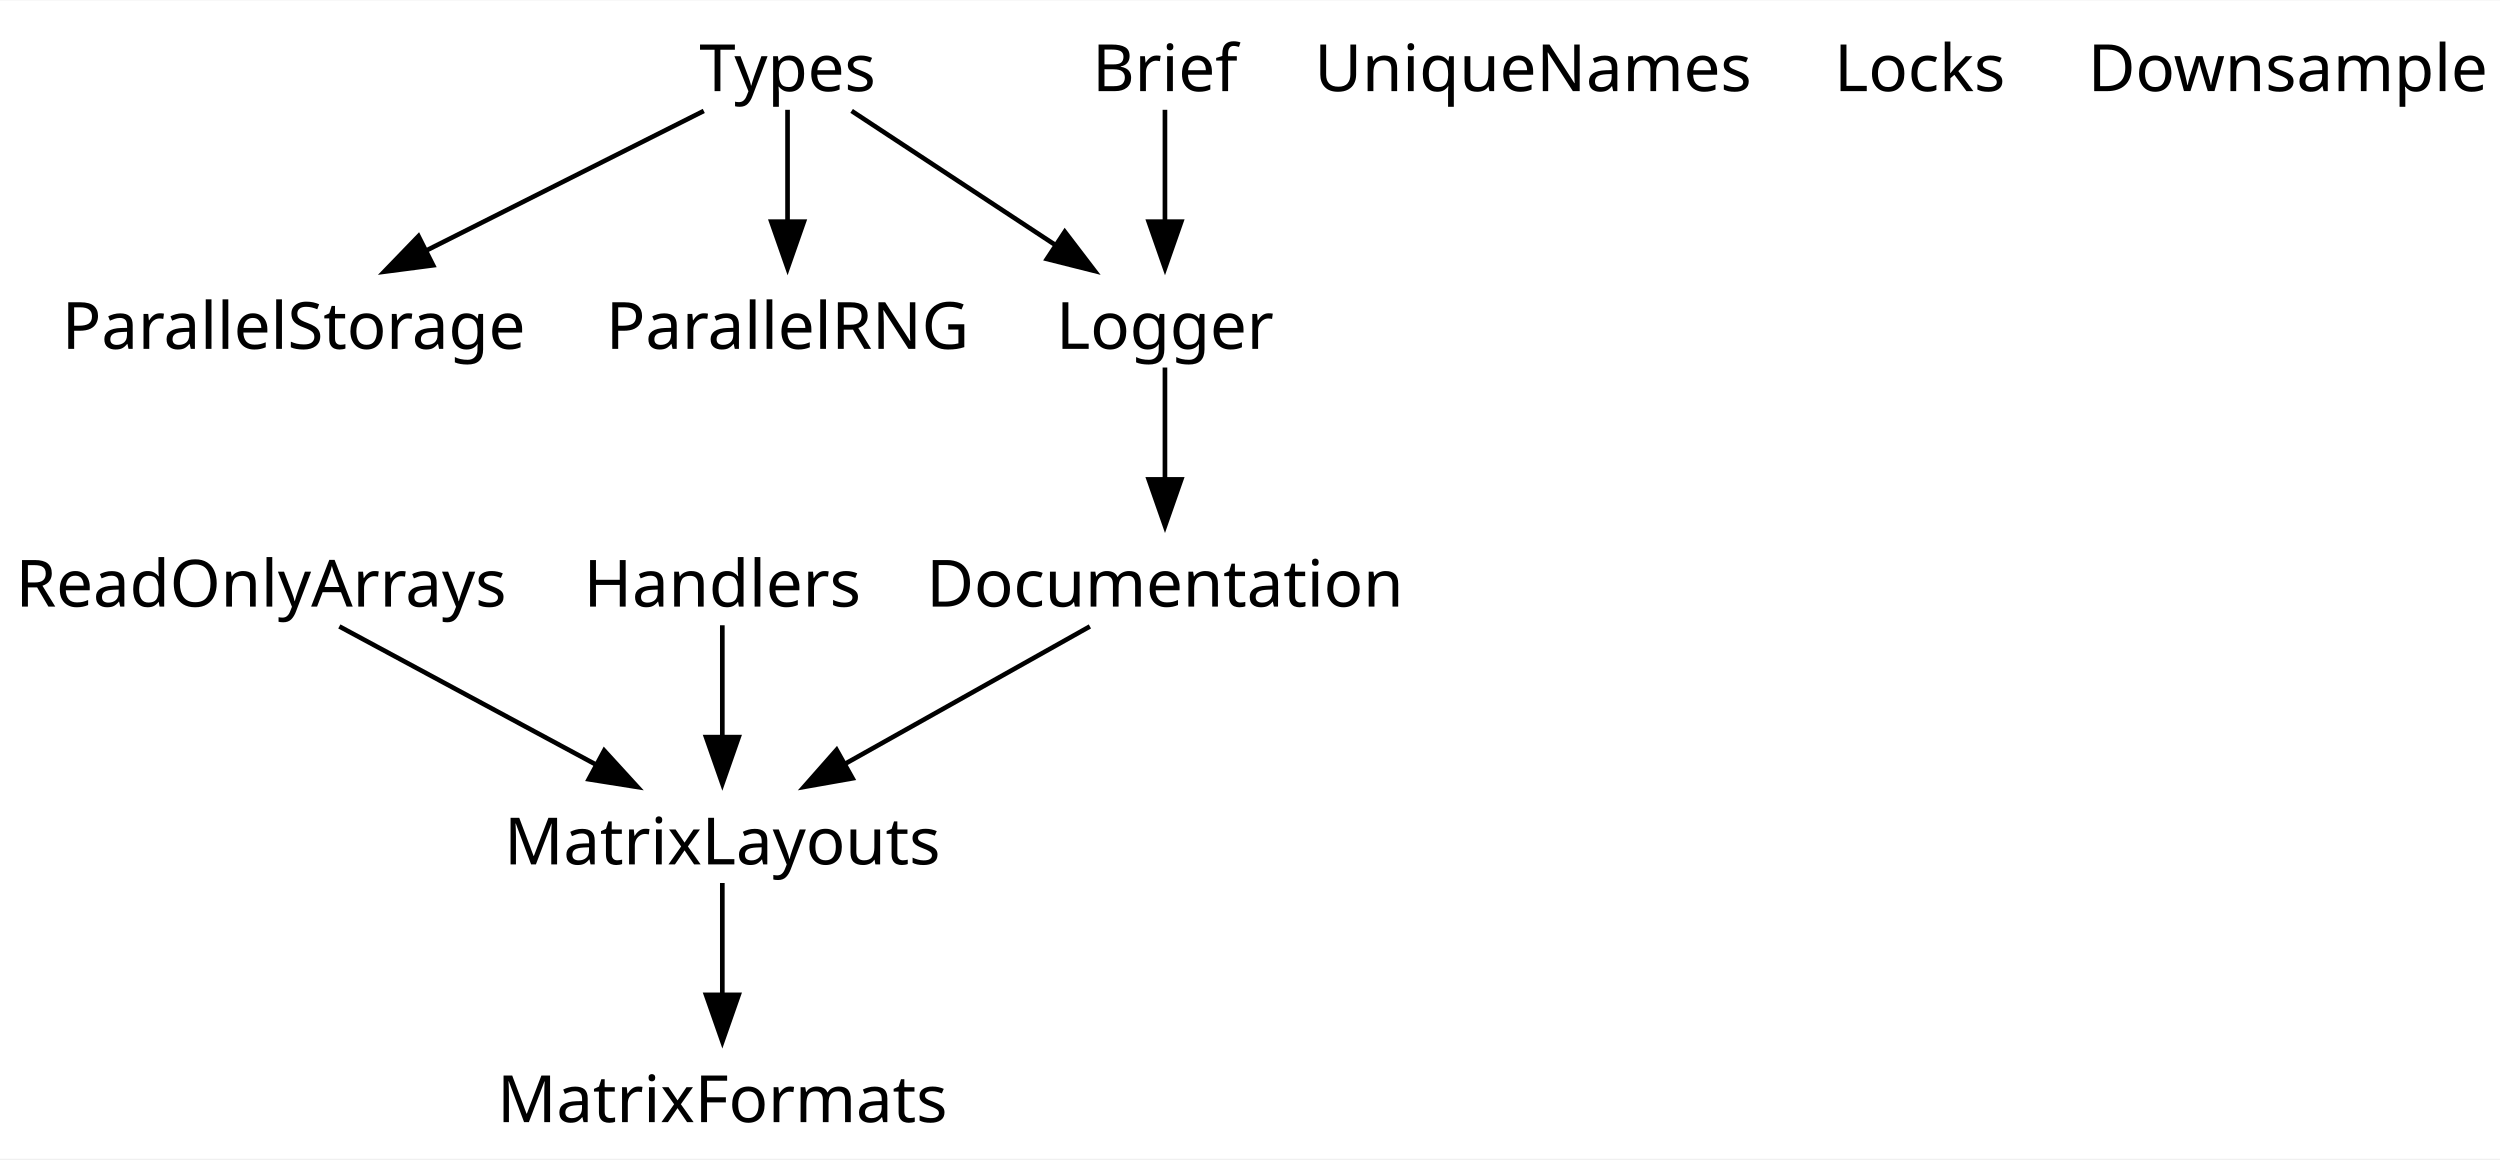
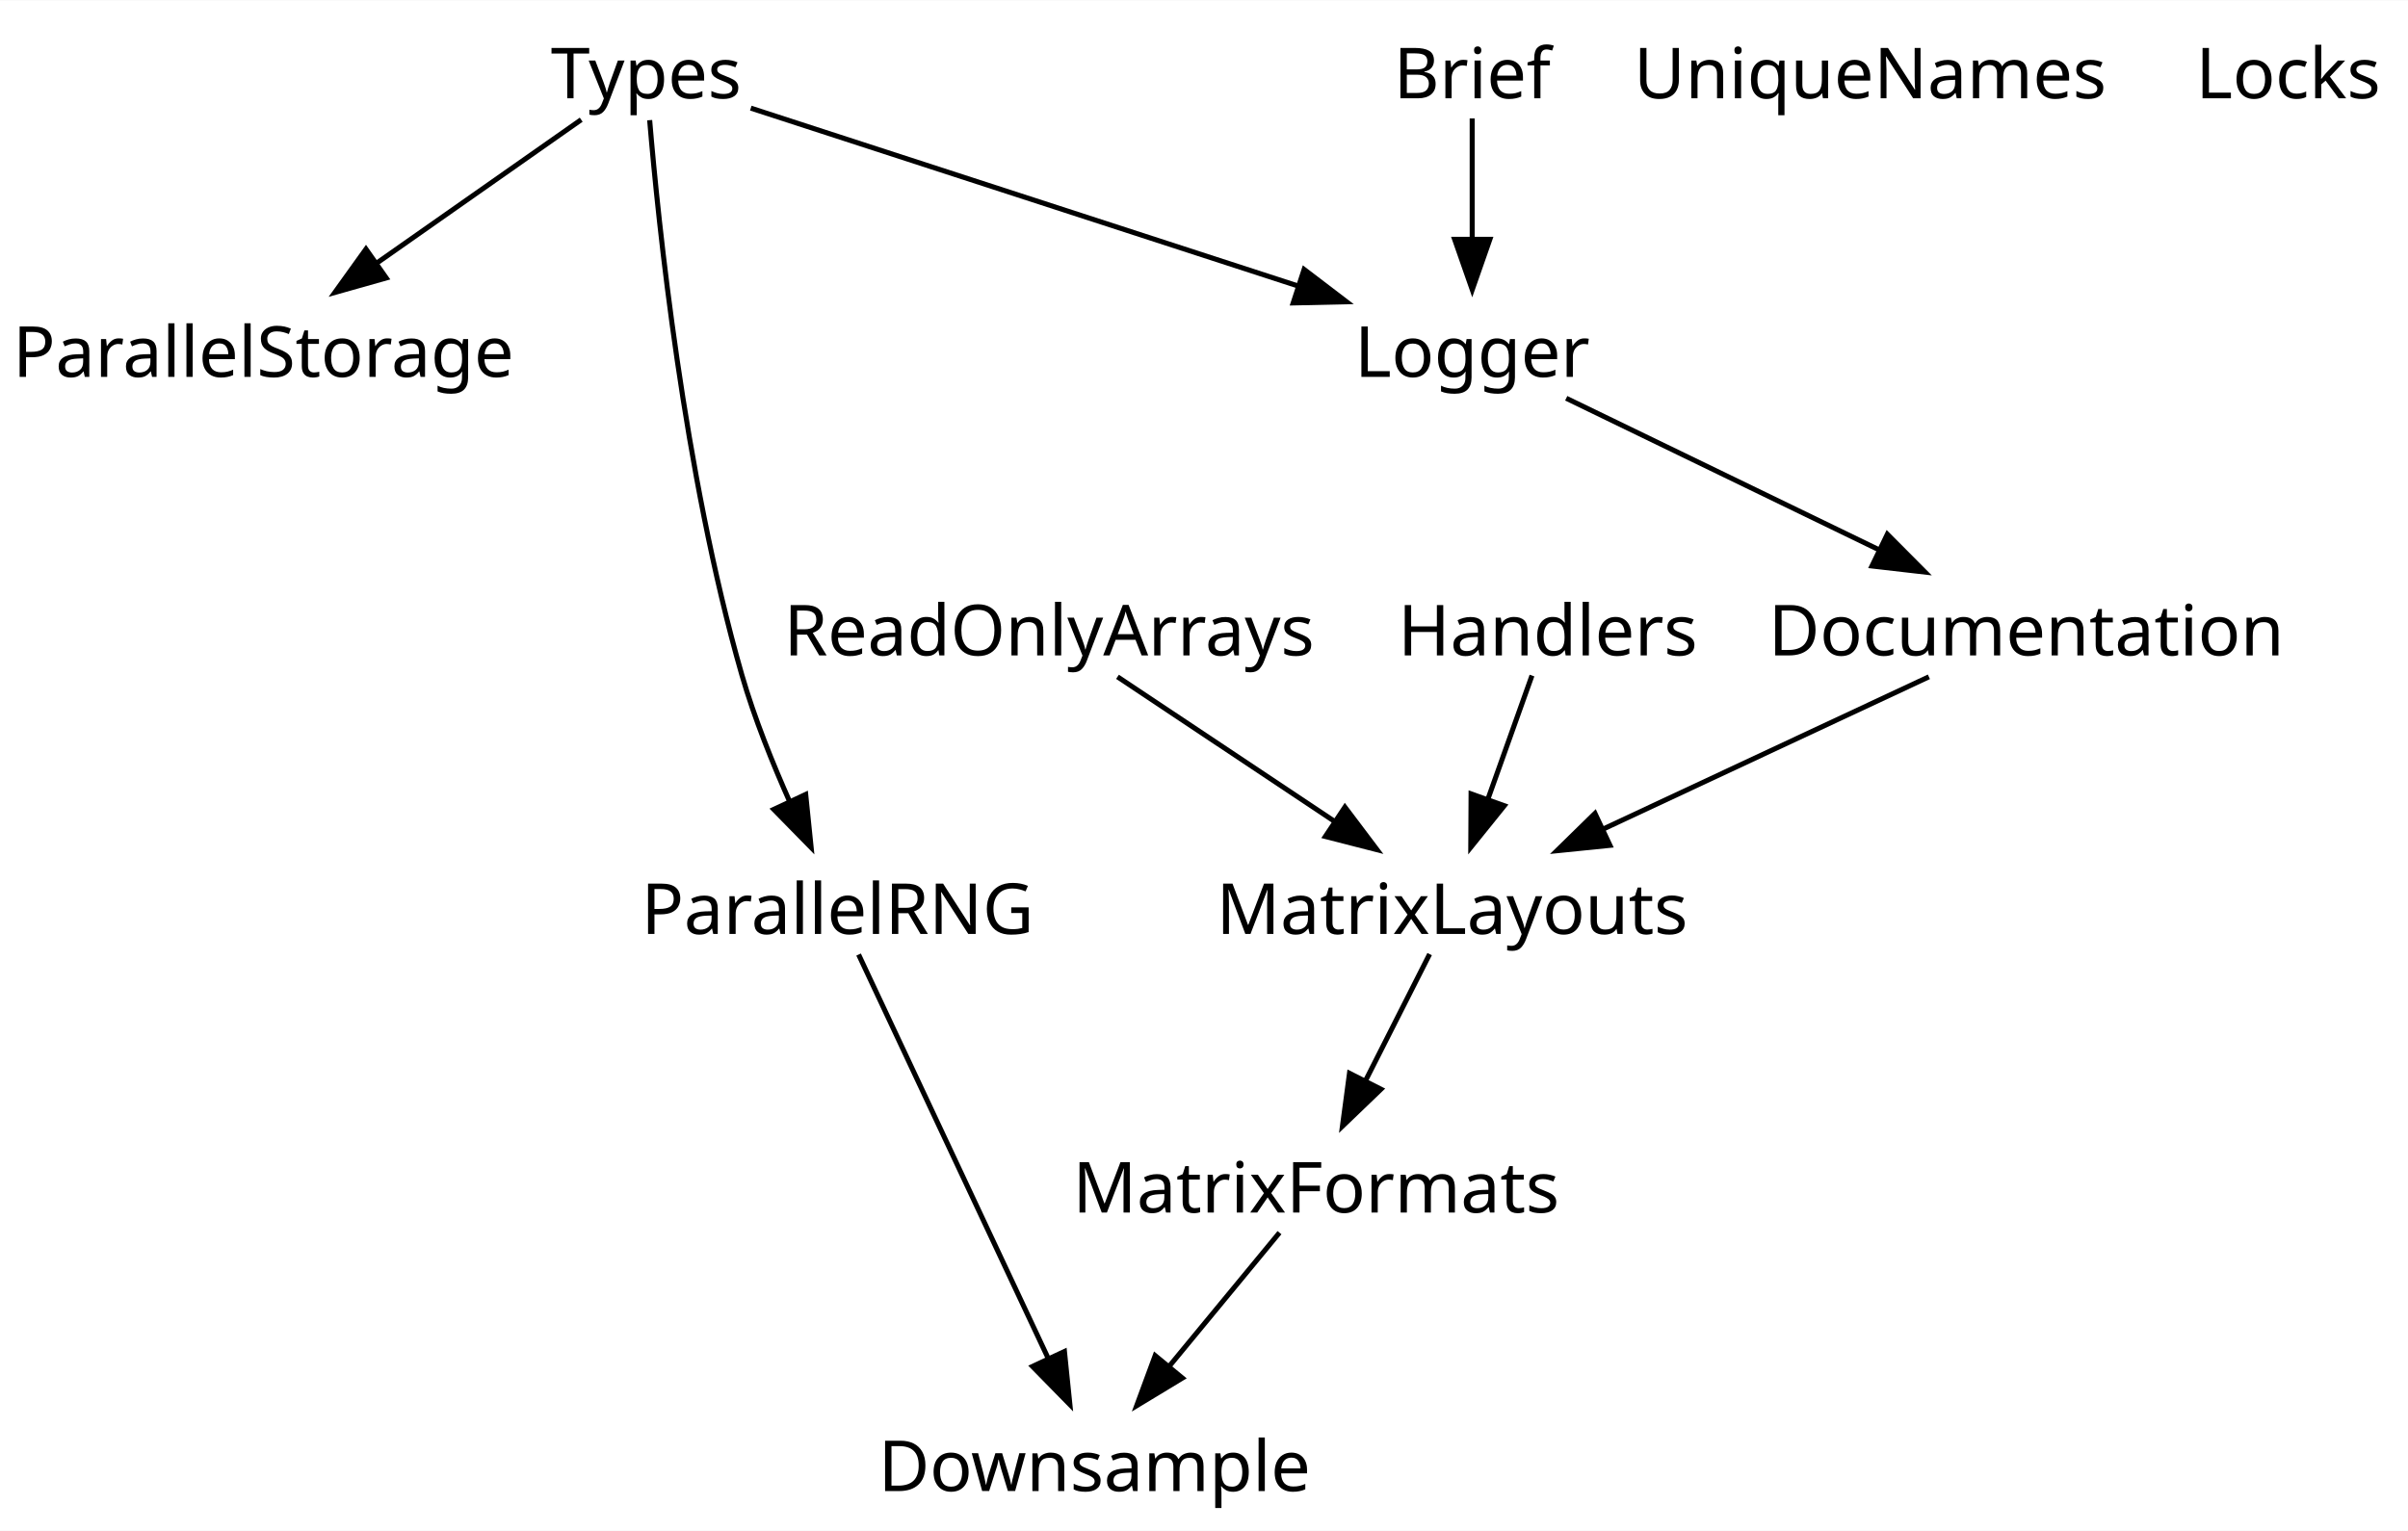
- <svg xmlns="http://www.w3.org/2000/svg" xmlns:xlink="http://www.w3.org/1999/xlink" width="537pt" height="249pt" viewBox="0.00 0.00 536.57 248.60">
-   <g id="graph0" class="graph" transform="scale(1 1) rotate(0) translate(4 244.6)">
-     <polygon fill="white" stroke="none" points="-4,4 -4,-244.6 532.57,-244.6 532.57,4 -4,4" />
+ <svg xmlns="http://www.w3.org/2000/svg" xmlns:xlink="http://www.w3.org/1999/xlink" width="478pt" height="304pt" viewBox="0.00 0.00 478.07 303.92">
+   <g id="graph0" class="graph" transform="scale(1 1) rotate(0) translate(4 299.92)">
+     <polygon fill="white" stroke="none" points="-4,4 -4,-299.92 474.07,-299.92 474.07,4 -4,4" />
    <g id="node1" class="node">
      <g id="a_node1">
        <a xlink:href="../read_only_arrays.html" xlink:title="ReadOnlyArrays" target="_top">
-           <polygon fill="none" stroke="white" points="104.07,-129.96 0,-129.96 0,-110.64 104.07,-110.64 104.07,-129.96" />
-           <text text-anchor="middle" x="52.03" y="-114.5" font-family="Sans-Serif" font-size="14.00">ReadOnlyArrays</text>
+           <polygon fill="none" stroke="white" points="256.32,-185.28 152.25,-185.28 152.25,-165.96 256.32,-165.96 256.32,-185.28" />
+           <text text-anchor="middle" x="204.28" y="-169.82" font-family="Sans-Serif" font-size="14.00">ReadOnlyArrays</text>
        </a>
      </g>
    </g>
    <g id="node6" class="node">
      <g id="a_node6">
        <a xlink:href="../matrix_layouts.html" xlink:title="MatrixLayouts" target="_top">
-           <polygon fill="none" stroke="white" points="195.57,-74.64 106.5,-74.64 106.5,-55.32 195.57,-55.32 195.57,-74.64" />
-           <text text-anchor="middle" x="151.03" y="-59.18" font-family="Sans-Serif" font-size="14.00">MatrixLayouts</text>
+           <polygon fill="none" stroke="white" points="328.82,-129.96 239.75,-129.96 239.75,-110.64 328.82,-110.64 328.82,-129.96" />
+           <text text-anchor="middle" x="284.28" y="-114.5" font-family="Sans-Serif" font-size="14.00">MatrixLayouts</text>
        </a>
      </g>
    </g>
    <g id="edge8" class="edge">
-       <path fill="none" stroke="black" d="M68.83,-110.25C84.05,-102.06 106.73,-89.84 124.42,-80.32" />
-       <polygon fill="black" stroke="black" points="125.68,-83.61 132.83,-75.79 122.36,-77.45 125.68,-83.61" />
+       <path fill="none" stroke="black" d="M217.86,-165.57C229.69,-157.69 247.12,-146.07 261.16,-136.72" />
+       <polygon fill="black" stroke="black" points="263.01,-139.69 269.39,-131.23 259.13,-133.86 263.01,-139.69" />
    </g>
    <g id="node2" class="node">
      <g id="a_node2">
        <a xlink:href="../unique_names.html" xlink:title="UniqueNames" target="_top">
-           <polygon fill="none" stroke="white" points="370.32,-240.6 279.75,-240.6 279.75,-221.28 370.32,-221.28 370.32,-240.6" />
-           <text text-anchor="middle" x="325.03" y="-225.14" font-family="Sans-Serif" font-size="14.00">UniqueNames</text>
+           <polygon fill="none" stroke="white" points="412.57,-295.92 322,-295.92 322,-276.6 412.57,-276.6 412.57,-295.92" />
+           <text text-anchor="middle" x="367.28" y="-280.46" font-family="Sans-Serif" font-size="14.00">UniqueNames</text>
        </a>
      </g>
    </g>
    <g id="node3" class="node">
      <g id="a_node3">
        <a xlink:href="../parallel_storage.html" xlink:title="ParallelStorage" target="_top">
-           <polygon fill="none" stroke="white" points="107.32,-185.28 10.75,-185.28 10.75,-165.96 107.32,-165.96 107.32,-185.28" />
-           <text text-anchor="middle" x="59.03" y="-169.82" font-family="Sans-Serif" font-size="14.00">ParallelStorage</text>
+           <polygon fill="none" stroke="white" points="96.57,-240.6 0,-240.6 0,-221.28 96.57,-221.28 96.57,-240.6" />
+           <text text-anchor="middle" x="48.28" y="-225.14" font-family="Sans-Serif" font-size="14.00">ParallelStorage</text>
        </a>
      </g>
    </g>
    <g id="node4" class="node">
      <g id="a_node4">
        <a xlink:href="../types.html" xlink:title="Types" target="_top">
-           <polygon fill="none" stroke="white" points="185.57,-240.6 144.5,-240.6 144.5,-221.28 185.57,-221.28 185.57,-240.6" />
-           <text text-anchor="middle" x="165.03" y="-225.14" font-family="Sans-Serif" font-size="14.00">Types</text>
+           <polygon fill="none" stroke="white" points="144.82,-295.92 103.75,-295.92 103.75,-276.6 144.82,-276.6 144.82,-295.92" />
+           <text text-anchor="middle" x="124.28" y="-280.46" font-family="Sans-Serif" font-size="14.00">Types</text>
        </a>
      </g>
    </g>
    <g id="edge1" class="edge">
-       <path fill="none" stroke="black" d="M147.05,-220.89C130.68,-212.66 106.25,-200.37 87.27,-190.82" />
-       <polygon fill="black" stroke="black" points="88.96,-187.76 78.46,-186.39 85.82,-194.01 88.96,-187.76" />
+       <path fill="none" stroke="black" d="M111.39,-276.21C100.26,-268.4 83.91,-256.93 70.65,-247.63" />
+       <polygon fill="black" stroke="black" points="72.68,-244.78 62.48,-241.9 68.66,-250.51 72.68,-244.78" />
    </g>
    <g id="node7" class="node">
      <g id="a_node7">
        <a xlink:href="../logger.html" xlink:title="Logger" target="_top">
-           <polygon fill="none" stroke="white" points="269.19,-185.28 222.88,-185.28 222.88,-165.96 269.19,-165.96 269.19,-185.28" />
-           <text text-anchor="middle" x="246.03" y="-169.82" font-family="Sans-Serif" font-size="14.00">Logger</text>
+           <polygon fill="none" stroke="white" points="311.44,-240.6 265.12,-240.6 265.12,-221.28 311.44,-221.28 311.44,-240.6" />
+           <text text-anchor="middle" x="288.28" y="-225.14" font-family="Sans-Serif" font-size="14.00">Logger</text>
+         </a>
+       </g>
+     </g>
+     <g id="edge3" class="edge">
+       <path fill="none" stroke="black" d="M145.06,-278.51C172.43,-269.61 220.94,-253.83 253.85,-243.14" />
+       <polygon fill="black" stroke="black" points="254.91,-246.47 263.33,-240.05 252.74,-239.82 254.91,-246.47" />
+     </g>
+     <g id="node9" class="node">
+       <g id="a_node9">
+         <a xlink:href="../parallel_rng.html" xlink:title="ParallelRNG" target="_top">
+           <polygon fill="none" stroke="white" points="202.32,-129.96 122.25,-129.96 122.25,-110.64 202.32,-110.64 202.32,-129.96" />
+           <text text-anchor="middle" x="162.28" y="-114.5" font-family="Sans-Serif" font-size="14.00">ParallelRNG</text>
+         </a>
+       </g>
+     </g>
+     <g id="edge5" class="edge">
+       <path fill="none" stroke="black" d="M124.98,-276.12C126.67,-255.91 131.75,-206.07 143.28,-165.96 145.76,-157.36 149.45,-148.22 152.92,-140.46" />
+       <polygon fill="black" stroke="black" points="155.96,-142.21 157.04,-131.67 149.62,-139.24 155.96,-142.21" />
+     </g>
+     <g id="node5" class="node">
+       <g id="a_node5">
+         <a xlink:href="../matrix_formats.html" xlink:title="MatrixFormats" target="_top">
+           <polygon fill="none" stroke="white" points="303.32,-74.64 211.25,-74.64 211.25,-55.32 303.32,-55.32 303.32,-74.64" />
+           <text text-anchor="middle" x="257.28" y="-59.18" font-family="Sans-Serif" font-size="14.00">MatrixFormats</text>
+         </a>
+       </g>
+     </g>
+     <g id="node13" class="node">
+       <g id="a_node13">
+         <a xlink:href="../downsample.html" xlink:title="Downsample" target="_top">
+           <polygon fill="none" stroke="white" points="254.82,-19.32 171.75,-19.32 171.75,0 254.82,0 254.82,-19.32" />
+           <text text-anchor="middle" x="213.28" y="-3.86" font-family="Sans-Serif" font-size="14.00">Downsample</text>
+         </a>
+       </g>
+     </g>
+     <g id="edge10" class="edge">
+       <path fill="none" stroke="black" d="M250.02,-55.18C244,-47.89 235.27,-37.3 227.83,-28.28" />
+       <polygon fill="black" stroke="black" points="230.74,-26.31 221.67,-20.82 225.34,-30.76 230.74,-26.31" />
+     </g>
+     <g id="edge2" class="edge">
+       <path fill="none" stroke="black" d="M279.83,-110.5C276.33,-103.59 271.34,-93.73 266.94,-85.04" />
+       <polygon fill="black" stroke="black" points="270.16,-83.67 262.52,-76.33 263.92,-86.83 270.16,-83.67" />
+     </g>
+     <g id="node12" class="node">
+       <g id="a_node12">
+         <a xlink:href="../documentation.html" xlink:title="Documentation" target="_top">
+           <polygon fill="none" stroke="white" points="446.19,-185.28 350.38,-185.28 350.38,-165.96 446.19,-165.96 446.19,-185.28" />
+           <text text-anchor="middle" x="398.28" y="-169.82" font-family="Sans-Serif" font-size="14.00">Documentation</text>
+         </a>
+       </g>
+     </g>
+     <g id="edge6" class="edge">
+       <path fill="none" stroke="black" d="M306.95,-220.89C324.01,-212.62 349.53,-200.25 369.26,-190.69" />
+       <polygon fill="black" stroke="black" points="370.7,-193.88 378.17,-186.37 367.65,-187.58 370.7,-193.88" />
+     </g>
+     <g id="node8" class="node">
+       <g id="a_node8">
+         <a xlink:href="../brief.html" xlink:title="Brief" target="_top">
+           <polygon fill="none" stroke="white" points="304.32,-295.92 272.25,-295.92 272.25,-276.6 304.32,-276.6 304.32,-295.92" />
+           <text text-anchor="middle" x="288.28" y="-280.46" font-family="Sans-Serif" font-size="14.00">Brief</text>
        </a>
      </g>
    </g>
    <g id="edge4" class="edge">
-       <path fill="none" stroke="black" d="M178.78,-220.89C190.76,-213.01 208.41,-201.39 222.62,-192.04" />
-       <polygon fill="black" stroke="black" points="224.53,-194.96 230.96,-186.54 220.69,-189.12 224.53,-194.96" />
+       <path fill="none" stroke="black" d="M288.28,-276.46C288.28,-269.86 288.28,-260.56 288.28,-252.17" />
+       <polygon fill="black" stroke="black" points="291.79,-252.45 288.29,-242.45 284.79,-252.45 291.79,-252.45" />
    </g>
-     <g id="node9" class="node">
-       <g id="a_node9">
-         <a xlink:href="../parallel_rng.html" xlink:title="ParallelRNG" target="_top">
-           <polygon fill="none" stroke="white" points="205.07,-185.28 125,-185.28 125,-165.96 205.07,-165.96 205.07,-185.28" />
-           <text text-anchor="middle" x="165.03" y="-169.82" font-family="Sans-Serif" font-size="14.00">ParallelRNG</text>
-         </a>
-       </g>
-     </g>
-     <g id="edge5" class="edge">
-       <path fill="none" stroke="black" d="M165.03,-221.14C165.03,-214.54 165.03,-205.24 165.03,-196.85" />
-       <polygon fill="black" stroke="black" points="168.54,-197.13 165.04,-187.13 161.54,-197.13 168.54,-197.13" />
-     </g>
-     <g id="node5" class="node">
-       <g id="a_node5">
-         <a xlink:href="../matrix_formats.html" xlink:title="MatrixFormats" target="_top">
-           <polygon fill="none" stroke="white" points="197.07,-19.32 105,-19.32 105,0 197.07,0 197.07,-19.32" />
-           <text text-anchor="middle" x="151.03" y="-3.86" font-family="Sans-Serif" font-size="14.00">MatrixFormats</text>
-         </a>
-       </g>
-     </g>
-     <g id="edge2" class="edge">
-       <path fill="none" stroke="black" d="M151.03,-55.18C151.03,-48.58 151.03,-39.28 151.03,-30.89" />
-       <polygon fill="black" stroke="black" points="154.54,-31.17 151.04,-21.17 147.54,-31.17 154.54,-31.17" />
-     </g>
-     <g id="node12" class="node">
-       <g id="a_node12">
-         <a xlink:href="../documentation.html" xlink:title="Documentation" target="_top">
-           <polygon fill="none" stroke="white" points="293.94,-129.96 198.12,-129.96 198.12,-110.64 293.94,-110.64 293.94,-129.96" />
-           <text text-anchor="middle" x="246.03" y="-114.5" font-family="Sans-Serif" font-size="14.00">Documentation</text>
-         </a>
-       </g>
-     </g>
-     <g id="edge6" class="edge">
-       <path fill="none" stroke="black" d="M246.03,-165.82C246.03,-159.22 246.03,-149.92 246.03,-141.53" />
-       <polygon fill="black" stroke="black" points="249.54,-141.81 246.04,-131.81 242.54,-141.81 249.54,-141.81" />
-     </g>
-     <g id="node8" class="node">
-       <g id="a_node8">
-         <a xlink:href="../brief.html" xlink:title="Brief" target="_top">
-           <polygon fill="none" stroke="white" points="262.07,-240.6 230,-240.6 230,-221.28 262.07,-221.28 262.07,-240.6" />
-           <text text-anchor="middle" x="246.03" y="-225.14" font-family="Sans-Serif" font-size="14.00">Brief</text>
-         </a>
-       </g>
-     </g>
-     <g id="edge3" class="edge">
-       <path fill="none" stroke="black" d="M246.03,-221.14C246.03,-214.54 246.03,-205.24 246.03,-196.85" />
-       <polygon fill="black" stroke="black" points="249.54,-197.13 246.04,-187.13 242.54,-197.13 249.54,-197.13" />
+     <g id="edge11" class="edge">
+       <path fill="none" stroke="black" d="M166.46,-110.41C174.68,-92.9 193.12,-53.61 204.25,-29.9" />
+       <polygon fill="black" stroke="black" points="207.33,-31.58 208.41,-21.04 200.99,-28.61 207.33,-31.58" />
    </g>
    <g id="node10" class="node">
      <g id="a_node10">
        <a xlink:href="../locks.html" xlink:title="Locks" target="_top">
-           <polygon fill="none" stroke="white" points="427.82,-240.6 388.25,-240.6 388.25,-221.28 427.82,-221.28 427.82,-240.6" />
-           <text text-anchor="middle" x="408.03" y="-225.14" font-family="Sans-Serif" font-size="14.00">Locks</text>
+           <polygon fill="none" stroke="white" points="470.07,-295.92 430.5,-295.92 430.5,-276.6 470.07,-276.6 470.07,-295.92" />
+           <text text-anchor="middle" x="450.28" y="-280.46" font-family="Sans-Serif" font-size="14.00">Locks</text>
        </a>
      </g>
    </g>
    <g id="node11" class="node">
      <g id="a_node11">
        <a xlink:href="../handlers.html" xlink:title="Handlers" target="_top">
-           <polygon fill="none" stroke="white" points="180.19,-129.96 121.88,-129.96 121.88,-110.64 180.19,-110.64 180.19,-129.96" />
-           <text text-anchor="middle" x="151.03" y="-114.5" font-family="Sans-Serif" font-size="14.00">Handlers</text>
+           <polygon fill="none" stroke="white" points="332.44,-185.28 274.12,-185.28 274.12,-165.96 332.44,-165.96 332.44,-185.28" />
+           <text text-anchor="middle" x="303.28" y="-169.82" font-family="Sans-Serif" font-size="14.00">Handlers</text>
        </a>
      </g>
    </g>
    <g id="edge9" class="edge">
-       <path fill="none" stroke="black" d="M151.03,-110.5C151.03,-103.9 151.03,-94.6 151.03,-86.21" />
-       <polygon fill="black" stroke="black" points="154.54,-86.49 151.04,-76.49 147.54,-86.49 154.54,-86.49" />
+       <path fill="none" stroke="black" d="M300.15,-165.82C297.74,-159.06 294.33,-149.49 291.28,-140.94" />
+       <polygon fill="black" stroke="black" points="294.65,-139.97 288,-131.72 288.06,-142.32 294.65,-139.97" />
    </g>
    <g id="edge7" class="edge">
-       <path fill="none" stroke="black" d="M229.92,-110.25C215.45,-102.14 193.96,-90.07 177.05,-80.58" />
-       <polygon fill="black" stroke="black" points="178.98,-77.65 168.55,-75.81 175.56,-83.76 178.98,-77.65" />
-     </g>
-     <g id="node13" class="node">
-       <g id="a_node13">
-         <a xlink:href="../downsample.html" xlink:title="Downsample" target="_top">
-           <polygon fill="none" stroke="white" points="528.57,-240.6 445.5,-240.6 445.5,-221.28 528.57,-221.28 528.57,-240.6" />
-           <text text-anchor="middle" x="487.03" y="-225.14" font-family="Sans-Serif" font-size="14.00">Downsample</text>
-         </a>
-       </g>
+       <path fill="none" stroke="black" d="M378.95,-165.57C361.18,-157.26 334.57,-144.82 314.08,-135.24" />
+       <polygon fill="black" stroke="black" points="315.63,-132.1 305.09,-131.03 312.66,-138.44 315.63,-132.1" />
    </g>
  </g>
</svg>
